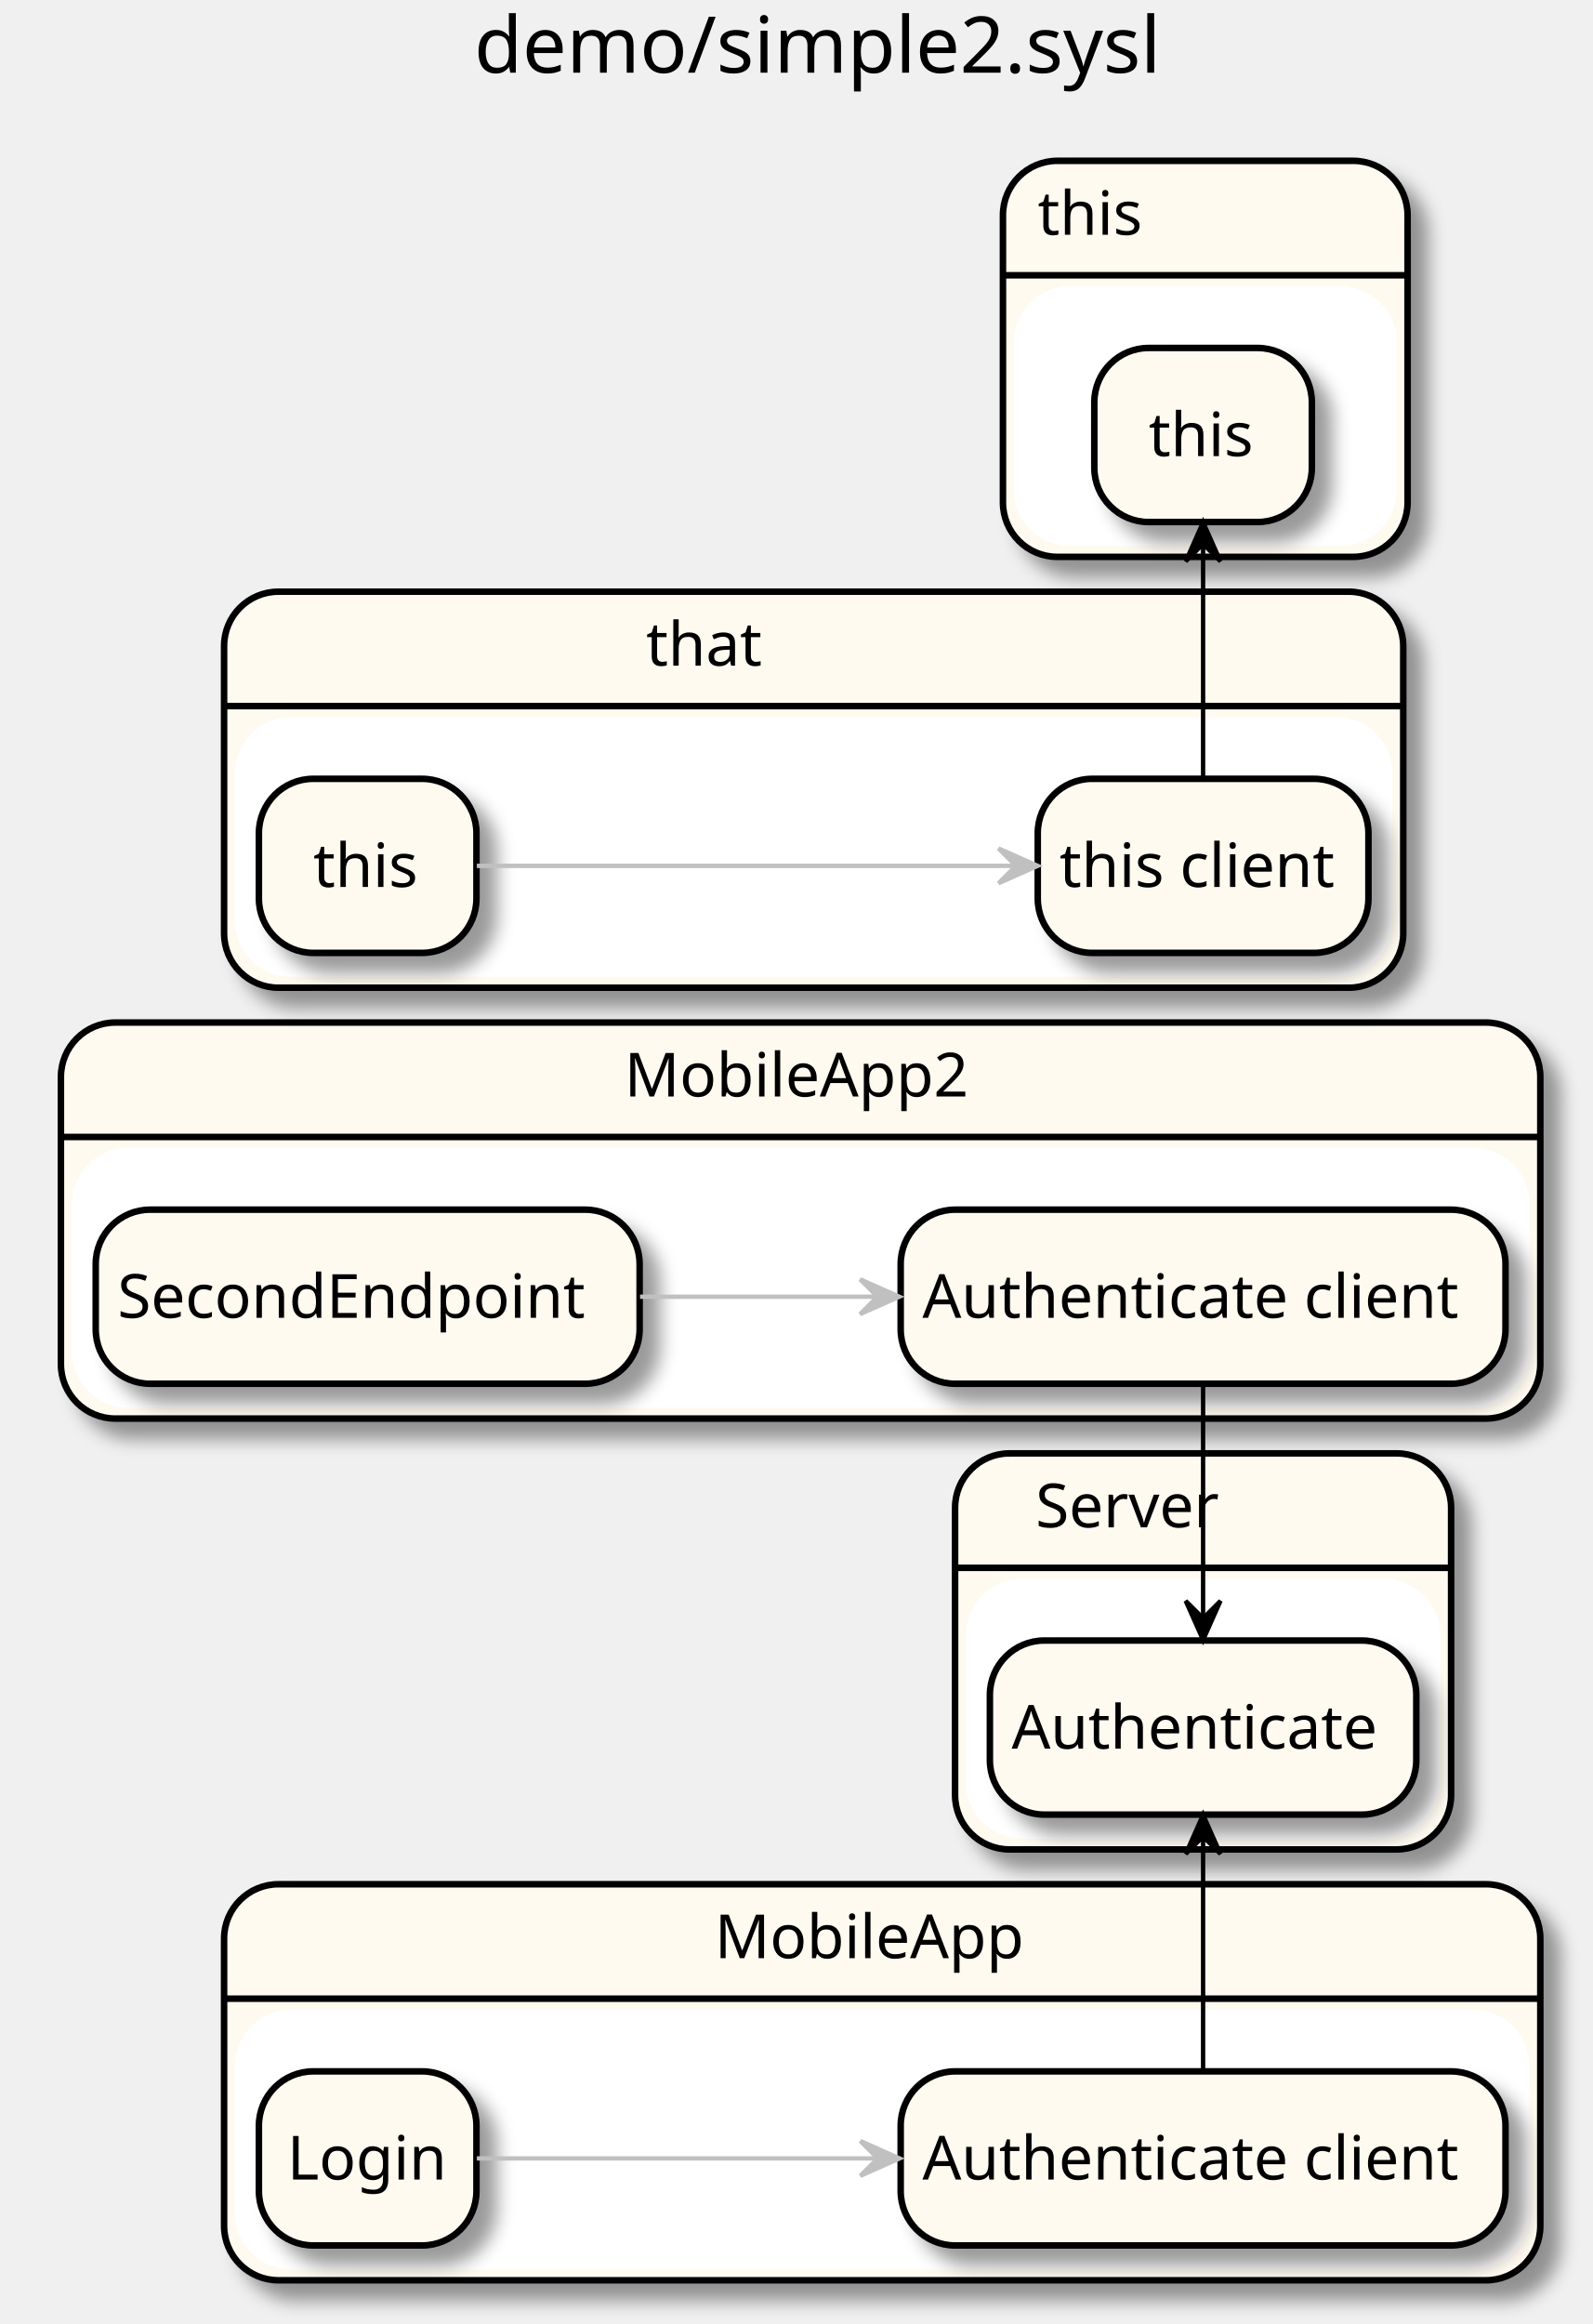
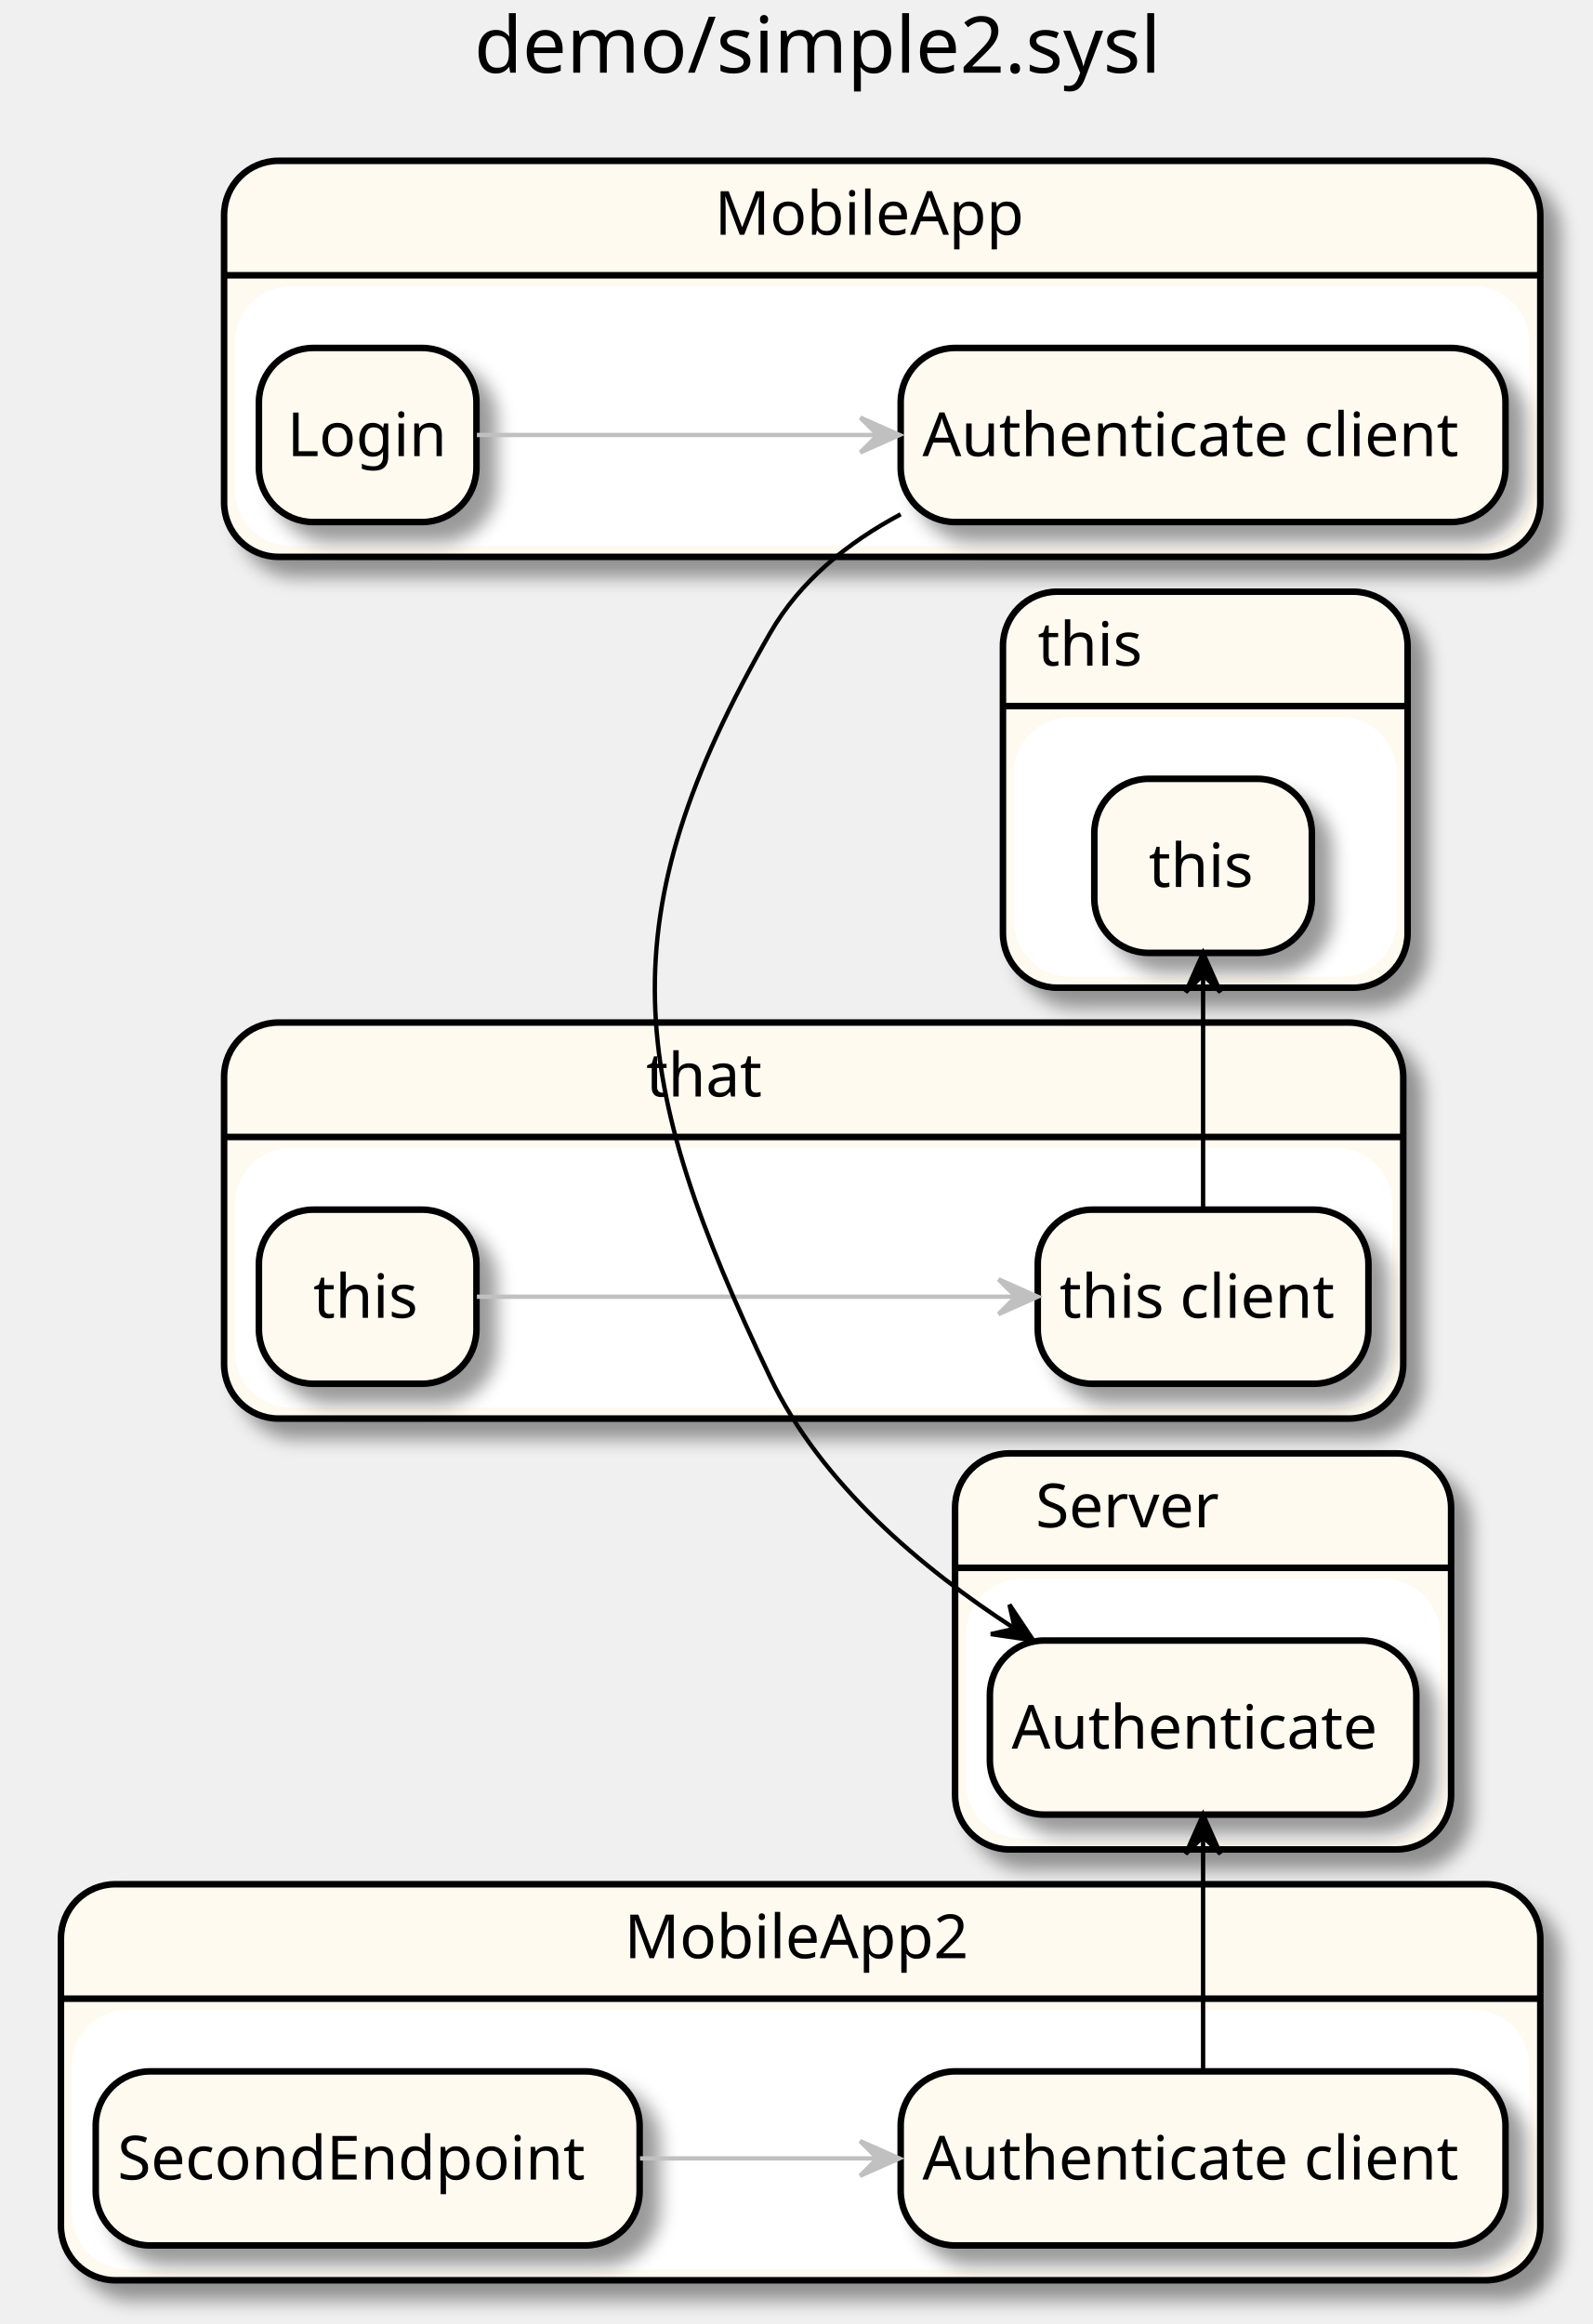
<svg xmlns="http://www.w3.org/2000/svg" contentScriptType="application/ecmascript" contentStyleType="text/css" height="534px" preserveAspectRatio="none" style="width:366px;height:534px;" version="1.1" viewBox="0 0 366 534" width="366px" zoomAndPan="magnify">
  <defs>
-     <filter height="300%" id="f10fjtaz3y27jy" width="300%" x="-1" y="-1">
+     <filter height="300%" id="ffjqha9ogwzy6" width="300%" x="-1" y="-1">
      <feGaussianBlur result="blurOut" stdDeviation="2.0" />
      <feColorMatrix in="blurOut" result="blurOut2" type="matrix" values="0 0 0 0 0 0 0 0 0 0 0 0 0 0 0 0 0 0 .4 0" />
      <feOffset dx="4.0" dy="4.0" in="blurOut2" result="blurOut3" />
      <feBlend in="SourceGraphic" in2="blurOut3" mode="normal" />
    </filter>
  </defs>
  <g>
    <text fill="#000000" font-family="sans-serif" font-size="18" lengthAdjust="spacingAndGlyphs" textLength="162" x="109" y="16.708">demo/simple2.sysl</text>
-     <rect fill="#FFFAF0" filter="url(#f10fjtaz3y27jy)" height="91" rx="12.5" ry="12.5" style="stroke: #000000; stroke-width: 1.5;" width="302.5" x="51.5" y="432.953" />
-     <rect fill="#FFFFFF" height="58.703" rx="12.5" ry="12.5" style="stroke: #FFFFFF; stroke-width: 1.0;" width="296.5" x="54.5" y="462.25" />
-     <line style="stroke: #000000; stroke-width: 1.5;" x1="51.5" x2="354" y1="459.25" y2="459.25" />
-     <text fill="#000000" font-family="sans-serif" font-size="14" lengthAdjust="spacingAndGlyphs" textLength="72" x="164.25" y="449.948">MobileApp</text>
-     <rect fill="#FFFAF0" filter="url(#f10fjtaz3y27jy)" height="91" rx="12.5" ry="12.5" style="stroke: #000000; stroke-width: 1.5;" width="340" x="14" y="234.953" />
-     <rect fill="#FFFFFF" height="58.703" rx="12.5" ry="12.5" style="stroke: #FFFFFF; stroke-width: 1.0;" width="334" x="17" y="264.25" />
-     <line style="stroke: #000000; stroke-width: 1.5;" x1="14" x2="354" y1="261.25" y2="261.25" />
-     <text fill="#000000" font-family="sans-serif" font-size="14" lengthAdjust="spacingAndGlyphs" textLength="81" x="143.5" y="251.948">MobileApp2</text>
-     <rect fill="#FFFAF0" filter="url(#f10fjtaz3y27jy)" height="91" rx="12.5" ry="12.5" style="stroke: #000000; stroke-width: 1.5;" width="114" x="219.5" y="333.953" />
+     <rect fill="#FFFAF0" filter="url(#ffjqha9ogwzy6)" height="91" rx="12.5" ry="12.5" style="stroke: #000000; stroke-width: 1.5;" width="302.5" x="51.5" y="36.953" />
+     <rect fill="#FFFFFF" height="58.703" rx="12.5" ry="12.5" style="stroke: #FFFFFF; stroke-width: 1.0;" width="296.5" x="54.5" y="66.25" />
+     <line style="stroke: #000000; stroke-width: 1.5;" x1="51.5" x2="354" y1="63.25" y2="63.25" />
+     <text fill="#000000" font-family="sans-serif" font-size="14" lengthAdjust="spacingAndGlyphs" textLength="72" x="164.25" y="53.948">MobileApp</text>
+     <rect fill="#FFFAF0" filter="url(#ffjqha9ogwzy6)" height="91" rx="12.5" ry="12.5" style="stroke: #000000; stroke-width: 1.5;" width="340" x="14" y="432.953" />
+     <rect fill="#FFFFFF" height="58.703" rx="12.5" ry="12.5" style="stroke: #FFFFFF; stroke-width: 1.0;" width="334" x="17" y="462.25" />
+     <line style="stroke: #000000; stroke-width: 1.5;" x1="14" x2="354" y1="459.25" y2="459.25" />
+     <text fill="#000000" font-family="sans-serif" font-size="14" lengthAdjust="spacingAndGlyphs" textLength="81" x="143.5" y="449.948">MobileApp2</text>
+     <rect fill="#FFFAF0" filter="url(#ffjqha9ogwzy6)" height="91" rx="12.5" ry="12.5" style="stroke: #000000; stroke-width: 1.5;" width="114" x="219.5" y="333.953" />
    <rect fill="#FFFFFF" height="58.703" rx="12.5" ry="12.5" style="stroke: #FFFFFF; stroke-width: 1.0;" width="108" x="222.5" y="363.25" />
    <line style="stroke: #000000; stroke-width: 1.5;" x1="219.5" x2="333.5" y1="360.25" y2="360.25" />
    <text fill="#000000" font-family="sans-serif" font-size="14" lengthAdjust="spacingAndGlyphs" textLength="44" x="238" y="350.948">Server</text>
-     <rect fill="#FFFAF0" filter="url(#f10fjtaz3y27jy)" height="91" rx="12.5" ry="12.5" style="stroke: #000000; stroke-width: 1.5;" width="271" x="51.5" y="135.953" />
-     <rect fill="#FFFFFF" height="58.703" rx="12.5" ry="12.5" style="stroke: #FFFFFF; stroke-width: 1.0;" width="265" x="54.5" y="165.25" />
-     <line style="stroke: #000000; stroke-width: 1.5;" x1="51.5" x2="322.5" y1="162.25" y2="162.25" />
-     <text fill="#000000" font-family="sans-serif" font-size="14" lengthAdjust="spacingAndGlyphs" textLength="27" x="148.5" y="152.948">that</text>
-     <rect fill="#FFFAF0" filter="url(#f10fjtaz3y27jy)" height="91" rx="12.5" ry="12.5" style="stroke: #000000; stroke-width: 1.5;" width="93" x="230.5" y="36.953" />
-     <rect fill="#FFFFFF" height="58.703" rx="12.5" ry="12.5" style="stroke: #FFFFFF; stroke-width: 1.0;" width="87" x="233.5" y="66.25" />
-     <line style="stroke: #000000; stroke-width: 1.5;" x1="230.5" x2="323.5" y1="63.25" y2="63.25" />
-     <text fill="#000000" font-family="sans-serif" font-size="14" lengthAdjust="spacingAndGlyphs" textLength="25" x="238.5" y="53.948">this</text>
-     <rect fill="#FFFAF0" filter="url(#f10fjtaz3y27jy)" height="40" rx="12.5" ry="12.5" style="stroke: #000000; stroke-width: 1.5;" width="139" x="207" y="475.953" />
+     <rect fill="#FFFAF0" filter="url(#ffjqha9ogwzy6)" height="91" rx="12.5" ry="12.5" style="stroke: #000000; stroke-width: 1.5;" width="271" x="51.5" y="234.953" />
+     <rect fill="#FFFFFF" height="58.703" rx="12.5" ry="12.5" style="stroke: #FFFFFF; stroke-width: 1.0;" width="265" x="54.5" y="264.25" />
+     <line style="stroke: #000000; stroke-width: 1.5;" x1="51.5" x2="322.5" y1="261.25" y2="261.25" />
+     <text fill="#000000" font-family="sans-serif" font-size="14" lengthAdjust="spacingAndGlyphs" textLength="27" x="148.5" y="251.948">that</text>
+     <rect fill="#FFFAF0" filter="url(#ffjqha9ogwzy6)" height="91" rx="12.5" ry="12.5" style="stroke: #000000; stroke-width: 1.5;" width="93" x="230.5" y="135.953" />
+     <rect fill="#FFFFFF" height="58.703" rx="12.5" ry="12.5" style="stroke: #FFFFFF; stroke-width: 1.0;" width="87" x="233.5" y="165.25" />
+     <line style="stroke: #000000; stroke-width: 1.5;" x1="230.5" x2="323.5" y1="162.25" y2="162.25" />
+     <text fill="#000000" font-family="sans-serif" font-size="14" lengthAdjust="spacingAndGlyphs" textLength="25" x="238.5" y="152.948">this</text>
+     <rect fill="#FFFAF0" filter="url(#ffjqha9ogwzy6)" height="40" rx="12.5" ry="12.5" style="stroke: #000000; stroke-width: 1.5;" width="139" x="207" y="79.953" />
+     <text fill="#000000" font-family="sans-serif" font-size="14" lengthAdjust="spacingAndGlyphs" textLength="129" x="212" y="104.8">Authenticate client</text>
+     <rect fill="#FFFAF0" filter="url(#ffjqha9ogwzy6)" height="40" rx="12.5" ry="12.5" style="stroke: #000000; stroke-width: 1.5;" width="50" x="59.5" y="79.953" />
+     <text fill="#000000" font-family="sans-serif" font-size="14" lengthAdjust="spacingAndGlyphs" textLength="37" x="66" y="104.8">Login</text>
+     <rect fill="#FFFAF0" filter="url(#ffjqha9ogwzy6)" height="40" rx="12.5" ry="12.5" style="stroke: #000000; stroke-width: 1.5;" width="139" x="207" y="475.953" />
    <text fill="#000000" font-family="sans-serif" font-size="14" lengthAdjust="spacingAndGlyphs" textLength="129" x="212" y="500.8">Authenticate client</text>
-     <rect fill="#FFFAF0" filter="url(#f10fjtaz3y27jy)" height="40" rx="12.5" ry="12.5" style="stroke: #000000; stroke-width: 1.5;" width="50" x="59.5" y="475.953" />
-     <text fill="#000000" font-family="sans-serif" font-size="14" lengthAdjust="spacingAndGlyphs" textLength="37" x="66" y="500.8">Login</text>
-     <rect fill="#FFFAF0" filter="url(#f10fjtaz3y27jy)" height="40" rx="12.5" ry="12.5" style="stroke: #000000; stroke-width: 1.5;" width="139" x="207" y="277.953" />
-     <text fill="#000000" font-family="sans-serif" font-size="14" lengthAdjust="spacingAndGlyphs" textLength="129" x="212" y="302.8">Authenticate client</text>
-     <rect fill="#FFFAF0" filter="url(#f10fjtaz3y27jy)" height="40" rx="12.5" ry="12.5" style="stroke: #000000; stroke-width: 1.5;" width="125" x="22" y="277.953" />
-     <text fill="#000000" font-family="sans-serif" font-size="14" lengthAdjust="spacingAndGlyphs" textLength="115" x="27" y="302.8">SecondEndpoint</text>
-     <rect fill="#FFFAF0" filter="url(#f10fjtaz3y27jy)" height="40" rx="12.5" ry="12.5" style="stroke: #000000; stroke-width: 1.5;" width="98" x="227.5" y="376.953" />
+     <rect fill="#FFFAF0" filter="url(#ffjqha9ogwzy6)" height="40" rx="12.5" ry="12.5" style="stroke: #000000; stroke-width: 1.5;" width="125" x="22" y="475.953" />
+     <text fill="#000000" font-family="sans-serif" font-size="14" lengthAdjust="spacingAndGlyphs" textLength="115" x="27" y="500.8">SecondEndpoint</text>
+     <rect fill="#FFFAF0" filter="url(#ffjqha9ogwzy6)" height="40" rx="12.5" ry="12.5" style="stroke: #000000; stroke-width: 1.5;" width="98" x="227.5" y="376.953" />
    <text fill="#000000" font-family="sans-serif" font-size="14" lengthAdjust="spacingAndGlyphs" textLength="88" x="232.5" y="401.8">Authenticate</text>
-     <rect fill="#FFFAF0" filter="url(#f10fjtaz3y27jy)" height="40" rx="12.5" ry="12.5" style="stroke: #000000; stroke-width: 1.5;" width="50" x="59.5" y="178.953" />
-     <text fill="#000000" font-family="sans-serif" font-size="14" lengthAdjust="spacingAndGlyphs" textLength="25" x="72" y="203.8">this</text>
-     <rect fill="#FFFAF0" filter="url(#f10fjtaz3y27jy)" height="40" rx="12.5" ry="12.5" style="stroke: #000000; stroke-width: 1.5;" width="76" x="238.5" y="178.953" />
-     <text fill="#000000" font-family="sans-serif" font-size="14" lengthAdjust="spacingAndGlyphs" textLength="66" x="243.5" y="203.8">this client</text>
-     <rect fill="#FFFAF0" filter="url(#f10fjtaz3y27jy)" height="40" rx="12.5" ry="12.5" style="stroke: #000000; stroke-width: 1.5;" width="50" x="251.5" y="79.953" />
-     <text fill="#000000" font-family="sans-serif" font-size="14" lengthAdjust="spacingAndGlyphs" textLength="25" x="264" y="104.8">this</text>
-     <path d="M109.601,495.953 C132.95,495.953 168.943,495.953 201.535,495.953 " fill="none" id="_1-&gt;_0" style="stroke: #C0C0C0; stroke-width: 1.0;" />
-     <polygon fill="#C0C0C0" points="206.734,495.953,197.734,491.953,201.734,495.953,197.734,499.953,206.734,495.953" style="stroke: #C0C0C0; stroke-width: 1.0;" />
-     <path d="M276.5,475.844 C276.5,457.91 276.5,439.976 276.5,422.042 " fill="none" id="_0-&gt;_4" style="stroke: #000000; stroke-width: 1.0;" />
+     <rect fill="#FFFAF0" filter="url(#ffjqha9ogwzy6)" height="40" rx="12.5" ry="12.5" style="stroke: #000000; stroke-width: 1.5;" width="50" x="59.5" y="277.953" />
+     <text fill="#000000" font-family="sans-serif" font-size="14" lengthAdjust="spacingAndGlyphs" textLength="25" x="72" y="302.8">this</text>
+     <rect fill="#FFFAF0" filter="url(#ffjqha9ogwzy6)" height="40" rx="12.5" ry="12.5" style="stroke: #000000; stroke-width: 1.5;" width="76" x="238.5" y="277.953" />
+     <text fill="#000000" font-family="sans-serif" font-size="14" lengthAdjust="spacingAndGlyphs" textLength="66" x="243.5" y="302.8">this client</text>
+     <rect fill="#FFFAF0" filter="url(#ffjqha9ogwzy6)" height="40" rx="12.5" ry="12.5" style="stroke: #000000; stroke-width: 1.5;" width="50" x="251.5" y="178.953" />
+     <text fill="#000000" font-family="sans-serif" font-size="14" lengthAdjust="spacingAndGlyphs" textLength="25" x="264" y="203.8">this</text>
+     <path d="M147.102,495.953 C164.507,495.953 183.585,495.953 201.617,495.953 " fill="none" id="_3-&gt;_2" style="stroke: #C0C0C0; stroke-width: 1.0;" />
+     <polygon fill="#C0C0C0" points="206.673,495.953,197.673,491.953,201.673,495.953,197.673,499.953,206.673,495.953" style="stroke: #C0C0C0; stroke-width: 1.0;" />
+     <path d="M276.5,475.844 C276.5,457.91 276.5,439.976 276.5,422.042 " fill="none" id="_2-&gt;_4" style="stroke: #000000; stroke-width: 1.0;" />
    <polygon fill="#000000" points="276.5,416.984,272.5,425.984,276.5,421.984,280.5,425.984,276.5,416.984" style="stroke: #000000; stroke-width: 1.0;" />
-     <path d="M147.102,297.953 C164.507,297.953 183.585,297.953 201.617,297.953 " fill="none" id="_3-&gt;_2" style="stroke: #C0C0C0; stroke-width: 1.0;" />
-     <polygon fill="#C0C0C0" points="206.673,297.953,197.673,293.953,201.673,297.953,197.673,301.953,206.673,297.953" style="stroke: #C0C0C0; stroke-width: 1.0;" />
-     <path d="M276.5,317.984 C276.5,335.918 276.5,353.852 276.5,371.786 " fill="none" id="_2-&gt;_4" style="stroke: #000000; stroke-width: 1.0;" />
-     <polygon fill="#000000" points="276.5,376.844,280.5,367.844,276.5,371.844,272.5,367.844,276.5,376.844" style="stroke: #000000; stroke-width: 1.0;" />
-     <path d="M109.601,198.953 C141.022,198.953 195.34,198.953 233.452,198.953 " fill="none" id="_5-&gt;_6" style="stroke: #C0C0C0; stroke-width: 1.0;" />
-     <polygon fill="#C0C0C0" points="238.484,198.953,229.484,194.953,233.484,198.953,229.484,202.953,238.484,198.953" style="stroke: #C0C0C0; stroke-width: 1.0;" />
-     <path d="M276.5,178.844 C276.5,160.91 276.5,142.976 276.5,125.042 " fill="none" id="_6-&gt;_7" style="stroke: #000000; stroke-width: 1.0;" />
-     <polygon fill="#000000" points="276.5,119.984,272.5,128.984,276.5,124.984,280.5,128.984,276.5,119.984" style="stroke: #000000; stroke-width: 1.0;" />
+     <path d="M109.601,297.953 C141.022,297.953 195.34,297.953 233.452,297.953 " fill="none" id="_5-&gt;_6" style="stroke: #C0C0C0; stroke-width: 1.0;" />
+     <polygon fill="#C0C0C0" points="238.484,297.953,229.484,293.953,233.484,297.953,229.484,301.953,238.484,297.953" style="stroke: #C0C0C0; stroke-width: 1.0;" />
+     <path d="M276.5,277.844 C276.5,259.91 276.5,241.976 276.5,224.042 " fill="none" id="_6-&gt;_7" style="stroke: #000000; stroke-width: 1.0;" />
+     <polygon fill="#000000" points="276.5,218.984,272.5,227.984,276.5,223.984,280.5,227.984,276.5,218.984" style="stroke: #000000; stroke-width: 1.0;" />
+     <path d="M109.601,99.953 C132.95,99.953 168.943,99.953 201.535,99.953 " fill="none" id="_1-&gt;_0" style="stroke: #C0C0C0; stroke-width: 1.0;" />
+     <polygon fill="#C0C0C0" points="206.734,99.953,197.734,95.953,201.734,99.953,197.734,103.953,206.734,99.953" style="stroke: #C0C0C0; stroke-width: 1.0;" />
+     <path d="M206.993,118.166 C194.813,124.684 183.859,133.512 177,145.453 C139.147,211.356 144.266,247.864 177,316.453 C188.705,340.978 211.935,360.443 233.007,374.085 " fill="none" id="_0-&gt;_4" style="stroke: #000000; stroke-width: 1.0;" />
+     <polygon fill="#000000" points="237.466,376.907,232.001,368.714,233.241,374.233,227.722,375.474,237.466,376.907" style="stroke: #000000; stroke-width: 1.0;" />
  </g>
</svg>
